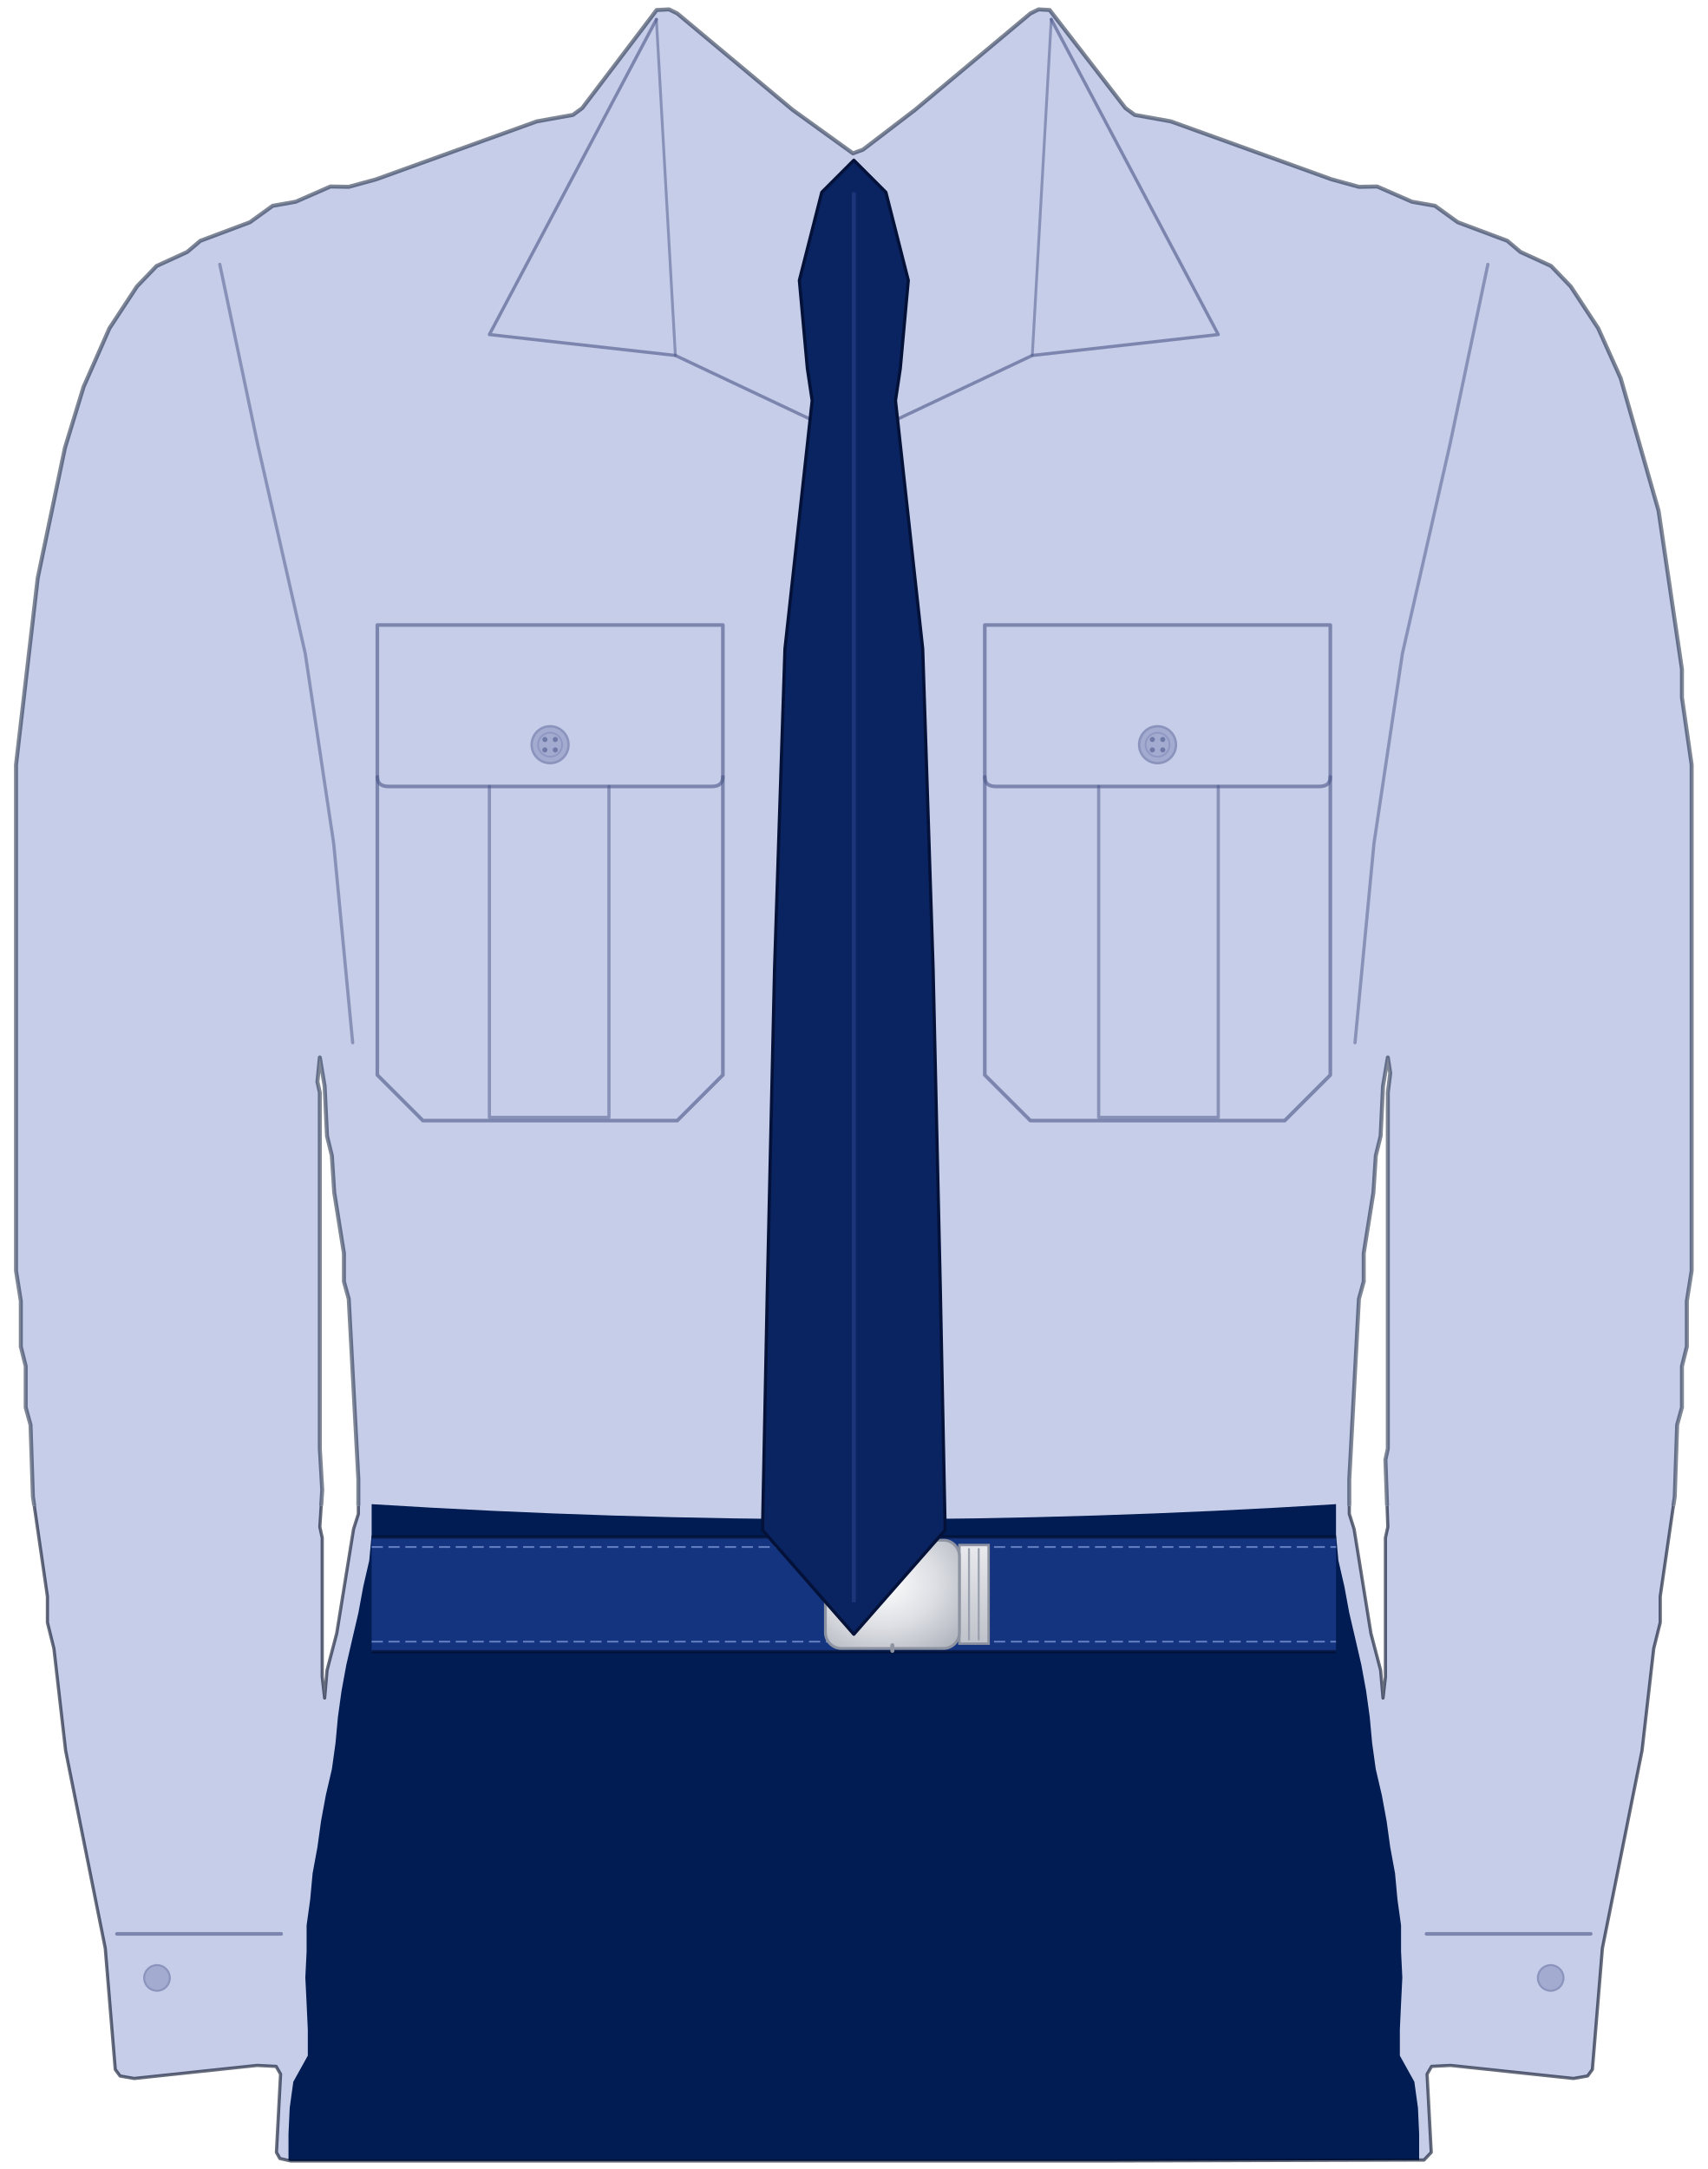
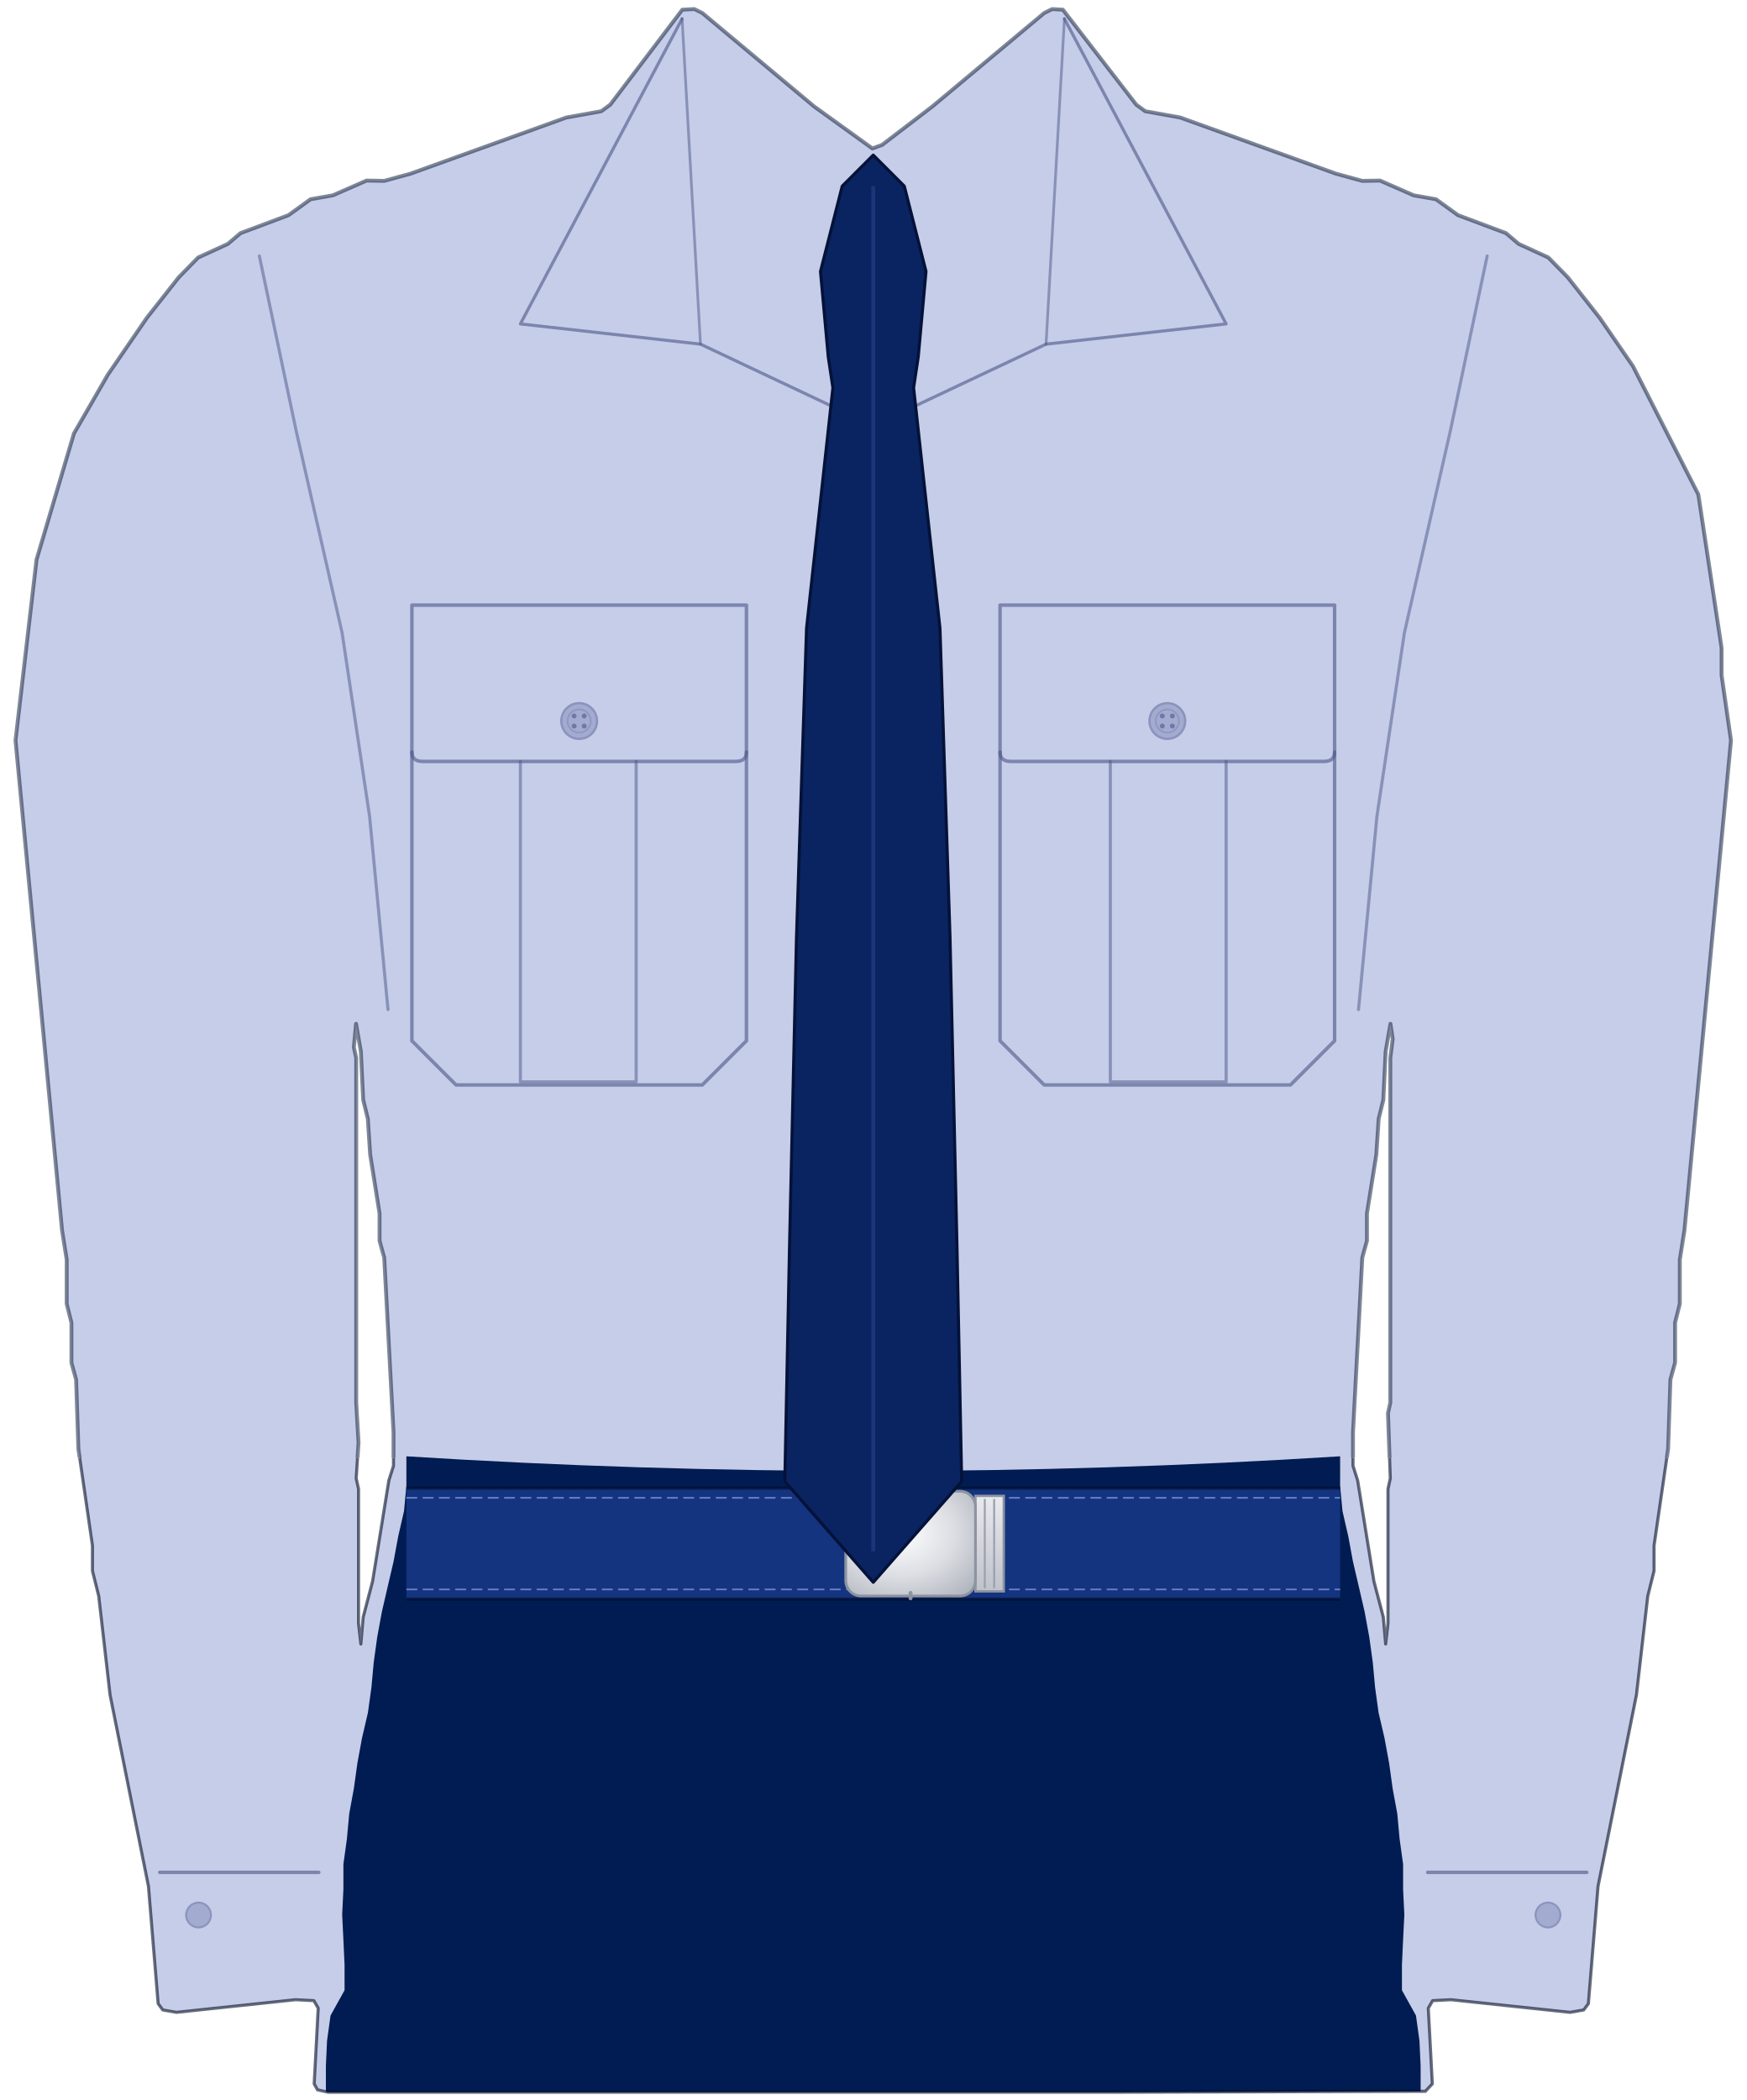
- <svg xmlns="http://www.w3.org/2000/svg" width="21.32in" height="27.075in" viewBox="0 0 2132 2707.5" data-asset-id="garment-blues-class-b-shirt-male-long" data-source="reference-art-measured" data-units="0.01in">
+ <svg xmlns="http://www.w3.org/2000/svg" width="22.52in" height="27.075in" viewBox="0 0 2252 2707.5" data-asset-id="garment-blues-class-b-shirt-male-long" data-source="reference-art-measured" data-units="0.01in">
  <defs>
    <linearGradient id="garment-blues-class-b-shirt-male-long__coatShade" gradientUnits="userSpaceOnUse" x1="-12" y1="0" x2="12" y2="0">
      <stop offset="0" stop-color="#000" stop-opacity=".30" />
      <stop offset=".12" stop-color="#000" stop-opacity=".08" />
      <stop offset=".3" stop-color="#000" stop-opacity="0" />
      <stop offset=".7" stop-color="#000" stop-opacity="0" />
      <stop offset=".88" stop-color="#000" stop-opacity=".08" />
      <stop offset="1" stop-color="#000" stop-opacity=".30" />
    </linearGradient>
    <linearGradient id="garment-blues-class-b-shirt-male-long__topLight" x1="0" y1="0" x2="0" y2="1">
      <stop offset="0" stop-color="#fff" stop-opacity=".10" />
      <stop offset="1" stop-color="#fff" stop-opacity="0" />
    </linearGradient>
    <radialGradient id="garment-blues-class-b-shirt-male-long__btn" cx=".4" cy=".35" r=".8">
      <stop offset="0" stop-color="#ffffff" />
      <stop offset=".6" stop-color="#cfd3da" />
      <stop offset="1" stop-color="#8d939e" />
    </radialGradient>
    <linearGradient id="garment-blues-class-b-shirt-male-long__plate" x1="0" y1="0" x2="0" y2="1">
      <stop offset="0" stop-color="#e4e6ea" />
      <stop offset="1" stop-color="#a9aeb8" />
    </linearGradient>
  </defs>
-   <g id="garment-blues-class-b-shirt-male-long__art" transform="translate(1066.000 10.000) scale(100)">
+   <g id="garment-blues-class-b-shirt-male-long__art" transform="translate(1126.000 10.000) scale(100)">
    <defs>
      <clipPath id="garment-blues-class-b-shirt-male-long__clipSil">
-         <path d="M-2.462,0.025L-2.307,0.017L-2.204,0.068L-0.763,1.272L-0.011,1.814L0.114,1.768L0.763,1.272L2.204,0.068L2.307,0.017L2.445,0.025L3.391,1.249L3.507,1.334L3.958,1.415L5.966,2.139L6.306,2.232L6.534,2.228L6.968,2.418L7.256,2.469L7.540,2.674L8.159,2.906L8.323,3.045L8.705,3.220L8.950,3.475L9.294,3.998L9.574,4.621L10.047,6.275L10.339,8.254L10.339,8.606L10.460,9.446L10.460,15.762L10.400,16.141L10.400,16.710L10.339,16.954L10.339,17.469L10.279,17.686L10.249,18.581L10.068,19.828L10.068,20.153L9.987,20.478L9.841,21.752L9.346,24.219L9.221,25.733L9.161,25.814L8.985,25.845L7.450,25.682L7.213,25.694L7.157,25.791L7.209,26.767L7.119,26.863L3.085,26.875L-7.028,26.875L-7.166,26.844L-7.209,26.767L-7.157,25.791L-7.213,25.694L-7.450,25.682L-8.985,25.845L-9.161,25.814L-9.221,25.733L-9.346,24.219L-9.841,21.752L-9.987,20.478L-10.068,20.153L-10.068,19.828L-10.249,18.581L-10.279,17.686L-10.339,17.469L-10.339,16.954L-10.400,16.710L-10.400,16.141L-10.460,15.762L-10.460,9.446L-10.189,7.115L-9.849,5.489L-9.617,4.730L-9.294,3.998L-8.950,3.475L-8.705,3.220L-8.323,3.045L-8.159,2.906L-7.540,2.674L-7.256,2.469L-6.968,2.418L-6.534,2.228L-6.306,2.232L-5.966,2.139L-3.958,1.415L-3.507,1.334L-3.391,1.249ZM-6.667,13.100L-6.607,13.458L-6.577,14.081L-6.517,14.325L-6.487,14.786L-6.366,15.545L-6.366,15.897L-6.306,16.114L-6.186,18.364L-6.186,18.798L-6.246,18.987L-6.456,20.288L-6.577,20.749L-6.607,21.096L-6.637,20.830L-6.637,19.096L-6.667,18.960L-6.637,18.499L-6.667,17.984L-6.667,13.539L-6.697,13.404ZM6.667,13.100L6.697,13.295L6.667,13.539L6.667,17.984L6.637,18.120L6.667,18.960L6.637,19.096L6.637,20.830L6.607,21.096L6.577,20.749L6.456,20.288L6.246,18.987L6.186,18.798L6.186,18.364L6.306,16.114L6.366,15.897L6.366,15.545L6.487,14.786L6.517,14.325L6.577,14.081L6.607,13.458Z" clip-rule="evenodd" />
+         <path d="M-2.462,0.025L-2.307,0.017L-2.204,0.068L-0.763,1.272L-0.011,1.814L0.114,1.768L0.763,1.272L2.204,0.068L2.307,0.017L2.445,0.025L3.391,1.249L3.507,1.334L3.958,1.415L5.966,2.139L6.306,2.232L6.534,2.228L6.968,2.418L7.256,2.469L7.540,2.674L8.159,2.906L8.323,3.045L8.705,3.220L8.955,3.475L9.367,3.998L9.796,4.621L10.639,6.275L10.939,8.254L10.939,8.606L11.060,9.446L10.460,15.762L10.400,16.141L10.400,16.710L10.339,16.954L10.339,17.469L10.279,17.686L10.249,18.581L10.068,19.828L10.068,20.153L9.987,20.478L9.841,21.752L9.346,24.219L9.221,25.733L9.161,25.814L8.985,25.845L7.450,25.682L7.213,25.694L7.157,25.791L7.209,26.767L7.119,26.863L3.085,26.875L-7.028,26.875L-7.166,26.844L-7.209,26.767L-7.157,25.791L-7.213,25.694L-7.450,25.682L-8.985,25.845L-9.161,25.814L-9.221,25.733L-9.346,24.219L-9.841,21.752L-9.987,20.478L-10.068,20.153L-10.068,19.828L-10.249,18.581L-10.279,17.686L-10.339,17.469L-10.339,16.954L-10.400,16.710L-10.400,16.141L-10.460,15.762L-11.060,9.446L-10.789,7.115L-10.307,5.489L-9.869,4.730L-9.367,3.998L-8.955,3.475L-8.705,3.220L-8.323,3.045L-8.159,2.906L-7.540,2.674L-7.256,2.469L-6.968,2.418L-6.534,2.228L-6.306,2.232L-5.966,2.139L-3.958,1.415L-3.507,1.334L-3.391,1.249ZM-6.669,13.100L-6.607,13.458L-6.577,14.081L-6.517,14.325L-6.487,14.786L-6.366,15.545L-6.366,15.897L-6.306,16.114L-6.186,18.364L-6.186,18.798L-6.246,18.987L-6.456,20.288L-6.577,20.749L-6.607,21.096L-6.637,20.830L-6.637,19.096L-6.667,18.960L-6.637,18.499L-6.667,17.984L-6.667,13.539L-6.697,13.404ZM6.669,13.100L6.698,13.295L6.667,13.539L6.667,17.984L6.637,18.120L6.667,18.960L6.637,19.096L6.637,20.830L6.607,21.096L6.577,20.749L6.456,20.288L6.246,18.987L6.186,18.798L6.186,18.364L6.306,16.114L6.366,15.897L6.366,15.545L6.487,14.786L6.517,14.325L6.577,14.081L6.607,13.458Z" clip-rule="evenodd" />
      </clipPath>
      <clipPath id="garment-blues-class-b-shirt-male-long__clipTop">
-         <rect x="-12.460" y="-2" width="24.920" height="20.696" />
+         <rect x="-13.060" y="-2" width="26.120" height="20.696" />
      </clipPath>
      <clipPath id="garment-blues-class-b-shirt-male-long__clipBot">
-         <rect x="-12.460" y="18.696" width="24.920" height="29.875" />
+         <rect x="-13.060" y="18.696" width="26.120" height="29.875" />
      </clipPath>
      <radialGradient id="garment-blues-class-b-shirt-male-long__buckleG" cx=".42" cy=".4" r=".75">
        <stop offset="0" stop-color="#ffffff" />
        <stop offset=".55" stop-color="#dcdee3" />
        <stop offset="1" stop-color="#b3b7c0" />
      </radialGradient>
      <linearGradient id="garment-blues-class-b-shirt-male-long__tipG" x1="0" y1="0" x2="0" y2="1">
        <stop offset="0" stop-color="#e9eaee" />
        <stop offset="1" stop-color="#bfc2ca" />
      </linearGradient>
    </defs>
    <g id="garment-blues-class-b-shirt-male-long__garment-body">
-       <path id="garment-blues-class-b-shirt-male-long__silhouette" d="M-2.462,0.025L-2.307,0.017L-2.204,0.068L-0.763,1.272L-0.011,1.814L0.114,1.768L0.763,1.272L2.204,0.068L2.307,0.017L2.445,0.025L3.391,1.249L3.507,1.334L3.958,1.415L5.966,2.139L6.306,2.232L6.534,2.228L6.968,2.418L7.256,2.469L7.540,2.674L8.159,2.906L8.323,3.045L8.705,3.220L8.950,3.475L9.294,3.998L9.574,4.621L10.047,6.275L10.339,8.254L10.339,8.606L10.460,9.446L10.460,15.762L10.400,16.141L10.400,16.710L10.339,16.954L10.339,17.469L10.279,17.686L10.249,18.581L10.068,19.828L10.068,20.153L9.987,20.478L9.841,21.752L9.346,24.219L9.221,25.733L9.161,25.814L8.985,25.845L7.450,25.682L7.213,25.694L7.157,25.791L7.209,26.767L7.119,26.863L3.085,26.875L-7.028,26.875L-7.166,26.844L-7.209,26.767L-7.157,25.791L-7.213,25.694L-7.450,25.682L-8.985,25.845L-9.161,25.814L-9.221,25.733L-9.346,24.219L-9.841,21.752L-9.987,20.478L-10.068,20.153L-10.068,19.828L-10.249,18.581L-10.279,17.686L-10.339,17.469L-10.339,16.954L-10.400,16.710L-10.400,16.141L-10.460,15.762L-10.460,9.446L-10.189,7.115L-9.849,5.489L-9.617,4.730L-9.294,3.998L-8.950,3.475L-8.705,3.220L-8.323,3.045L-8.159,2.906L-7.540,2.674L-7.256,2.469L-6.968,2.418L-6.534,2.228L-6.306,2.232L-5.966,2.139L-3.958,1.415L-3.507,1.334L-3.391,1.249ZM-6.667,13.100L-6.607,13.458L-6.577,14.081L-6.517,14.325L-6.487,14.786L-6.366,15.545L-6.366,15.897L-6.306,16.114L-6.186,18.364L-6.186,18.798L-6.246,18.987L-6.456,20.288L-6.577,20.749L-6.607,21.096L-6.637,20.830L-6.637,19.096L-6.667,18.960L-6.637,18.499L-6.667,17.984L-6.667,13.539L-6.697,13.404ZM6.667,13.100L6.697,13.295L6.667,13.539L6.667,17.984L6.637,18.120L6.667,18.960L6.637,19.096L6.637,20.830L6.607,21.096L6.577,20.749L6.456,20.288L6.246,18.987L6.186,18.798L6.186,18.364L6.306,16.114L6.366,15.897L6.366,15.545L6.487,14.786L6.517,14.325L6.577,14.081L6.607,13.458Z" fill="#c6cde8" fill-rule="evenodd" />
+       <path id="garment-blues-class-b-shirt-male-long__silhouette" d="M-2.462,0.025L-2.307,0.017L-2.204,0.068L-0.763,1.272L-0.011,1.814L0.114,1.768L0.763,1.272L2.204,0.068L2.307,0.017L2.445,0.025L3.391,1.249L3.507,1.334L3.958,1.415L5.966,2.139L6.306,2.232L6.534,2.228L6.968,2.418L7.256,2.469L7.540,2.674L8.159,2.906L8.323,3.045L8.705,3.220L8.955,3.475L9.367,3.998L9.796,4.621L10.639,6.275L10.939,8.254L10.939,8.606L11.060,9.446L10.460,15.762L10.400,16.141L10.400,16.710L10.339,16.954L10.339,17.469L10.279,17.686L10.249,18.581L10.068,19.828L10.068,20.153L9.987,20.478L9.841,21.752L9.346,24.219L9.221,25.733L9.161,25.814L8.985,25.845L7.450,25.682L7.213,25.694L7.157,25.791L7.209,26.767L7.119,26.863L3.085,26.875L-7.028,26.875L-7.166,26.844L-7.209,26.767L-7.157,25.791L-7.213,25.694L-7.450,25.682L-8.985,25.845L-9.161,25.814L-9.221,25.733L-9.346,24.219L-9.841,21.752L-9.987,20.478L-10.068,20.153L-10.068,19.828L-10.249,18.581L-10.279,17.686L-10.339,17.469L-10.339,16.954L-10.400,16.710L-10.400,16.141L-10.460,15.762L-11.060,9.446L-10.789,7.115L-10.307,5.489L-9.869,4.730L-9.367,3.998L-8.955,3.475L-8.705,3.220L-8.323,3.045L-8.159,2.906L-7.540,2.674L-7.256,2.469L-6.968,2.418L-6.534,2.228L-6.306,2.232L-5.966,2.139L-3.958,1.415L-3.507,1.334L-3.391,1.249ZM-6.669,13.100L-6.607,13.458L-6.577,14.081L-6.517,14.325L-6.487,14.786L-6.366,15.545L-6.366,15.897L-6.306,16.114L-6.186,18.364L-6.186,18.798L-6.246,18.987L-6.456,20.288L-6.577,20.749L-6.607,21.096L-6.637,20.830L-6.637,19.096L-6.667,18.960L-6.637,18.499L-6.667,17.984L-6.667,13.539L-6.697,13.404ZM6.669,13.100L6.698,13.295L6.667,13.539L6.667,17.984L6.637,18.120L6.667,18.960L6.637,19.096L6.637,20.830L6.607,21.096L6.577,20.749L6.456,20.288L6.246,18.987L6.186,18.798L6.186,18.364L6.306,16.114L6.366,15.897L6.366,15.545L6.487,14.786L6.517,14.325L6.577,14.081L6.607,13.458Z" fill="#c6cde8" fill-rule="evenodd" />
      <g clip-path="url(#garment-blues-class-b-shirt-male-long__clipSil)">
        <path id="garment-blues-class-b-shirt-male-long__trousers" d="M-6.020,18.676 Q0,19.055 6.020,18.676 L6.020,19.055 L6.050,19.380 L6.125,19.706 L6.185,20.031 L6.261,20.356 L6.336,20.681 L6.396,21.007 L6.441,21.332 L6.471,21.657 L6.516,21.982 L6.592,22.308 L6.652,22.633 L6.697,22.958 L6.757,23.284 L6.787,23.609 L6.832,23.934 L6.832,24.259 L6.848,24.585 L6.832,24.910 L6.817,25.235 L6.817,25.560 L6.998,25.886 L7.043,26.211 L7.058,26.536 L7.058,27.875 L-7.058,27.875 L-7.058,26.536 L-7.043,26.211 L-6.998,25.886 L-6.817,25.560 L-6.817,25.235 L-6.832,24.910 L-6.848,24.585 L-6.832,24.259 L-6.832,23.934 L-6.787,23.609 L-6.757,23.284 L-6.697,22.958 L-6.652,22.633 L-6.592,22.308 L-6.516,21.982 L-6.471,21.657 L-6.441,21.332 L-6.396,21.007 L-6.336,20.681 L-6.261,20.356 L-6.185,20.031 L-6.125,19.706 L-6.050,19.380 L-6.020,19.055 Z" fill="#001c52" />
        <path d="M7.916,3.200 L7.442,5.451 L6.849,8.058 L6.494,10.428 L6.257,12.916" fill="none" stroke="#4a5688" stroke-opacity="0.5" stroke-width="0.04" stroke-linecap="round" stroke-linejoin="round" />
        <path d="M-7.916,3.200 L-7.442,5.451 L-6.849,8.058 L-6.494,10.428 L-6.257,12.916" fill="none" stroke="#4a5688" stroke-opacity="0.5" stroke-width="0.04" stroke-linecap="round" stroke-linejoin="round" />
        <g id="garment-blues-class-b-shirt-male-long__epaulet-right">
          <path id="garment-blues-class-b-shirt-male-long__epaulet-right-strap" d="M-7.584,2.710L-3.982,1.444L-3.220,2.103L-3.401,3.094L-7.003,4.361Z" fill="none" stroke="none" />
        </g>
        <g id="garment-blues-class-b-shirt-male-long__epaulet-left">
          <path id="garment-blues-class-b-shirt-male-long__epaulet-left-strap" d="M7.584,2.710L3.982,1.444L3.220,2.103L3.401,3.094L7.003,4.361Z" fill="none" stroke="none" />
        </g>
        <g id="garment-blues-class-b-shirt-male-long__collar-foreground">
          <path id="garment-blues-class-b-shirt-male-long__collar-right" d="M2.465,0.142L4.550,4.076L2.228,4.337L0.071,5.356Z" fill="#c6cde8" />
          <path d="M2.465,0.142 L4.550,4.076 L2.228,4.337 L0.071,5.356" fill="none" stroke="#4a5688" stroke-opacity="0.6" stroke-width="0.04" stroke-linecap="round" stroke-linejoin="round" />
          <path d="M2.465,0.142 L2.228,4.337" fill="none" stroke="#4a5688" stroke-opacity="0.5" stroke-width="0.035" stroke-linecap="round" stroke-linejoin="round" />
          <path id="garment-blues-class-b-shirt-male-long__collar-left" d="M-2.465,0.142L-4.550,4.076L-2.228,4.337L-0.071,5.356Z" fill="#c6cde8" />
          <path d="M-2.465,0.142 L-4.550,4.076 L-2.228,4.337 L-0.071,5.356" fill="none" stroke="#4a5688" stroke-opacity="0.6" stroke-width="0.04" stroke-linecap="round" stroke-linejoin="round" />
          <path d="M-2.465,0.142 L-2.228,4.337" fill="none" stroke="#4a5688" stroke-opacity="0.5" stroke-width="0.035" stroke-linecap="round" stroke-linejoin="round" />
        </g>
        <path d="M-0.332,5.356 L-0.332,18.815" fill="none" stroke="#4a5688" stroke-opacity="0.55" stroke-width="0.04" stroke-linecap="round" stroke-linejoin="round" />
        <g id="garment-blues-class-b-shirt-male-long__button-1">
          <circle cx="0.000" cy="5.688" r=".23" fill="#a3abd0" stroke="#8b94bd" stroke-width=".03" />
          <circle cx="0.000" cy="5.688" r=".15" fill="none" stroke="#8f98c2" stroke-width=".022" />
          <circle cx="-0.065" cy="5.623" r=".032" fill="#6f79a6" />
          <circle cx="0.065" cy="5.623" r=".032" fill="#6f79a6" />
          <circle cx="-0.065" cy="5.753" r=".032" fill="#6f79a6" />
          <circle cx="0.065" cy="5.753" r=".032" fill="#6f79a6" />
        </g>
        <g id="garment-blues-class-b-shirt-male-long__button-2">
          <circle cx="0.000" cy="9.409" r=".23" fill="#a3abd0" stroke="#8b94bd" stroke-width=".03" />
          <circle cx="0.000" cy="9.409" r=".15" fill="none" stroke="#8f98c2" stroke-width=".022" />
          <circle cx="-0.065" cy="9.344" r=".032" fill="#6f79a6" />
          <circle cx="0.065" cy="9.344" r=".032" fill="#6f79a6" />
          <circle cx="-0.065" cy="9.474" r=".032" fill="#6f79a6" />
          <circle cx="0.065" cy="9.474" r=".032" fill="#6f79a6" />
        </g>
        <g id="garment-blues-class-b-shirt-male-long__button-3">
          <circle cx="0.000" cy="13.082" r=".23" fill="#a3abd0" stroke="#8b94bd" stroke-width=".03" />
          <circle cx="0.000" cy="13.082" r=".15" fill="none" stroke="#8f98c2" stroke-width=".022" />
          <circle cx="-0.065" cy="13.017" r=".032" fill="#6f79a6" />
          <circle cx="0.065" cy="13.017" r=".032" fill="#6f79a6" />
          <circle cx="-0.065" cy="13.147" r=".032" fill="#6f79a6" />
          <circle cx="0.065" cy="13.147" r=".032" fill="#6f79a6" />
        </g>
        <g id="garment-blues-class-b-shirt-male-long__button-4">
          <circle cx="0.000" cy="16.732" r=".23" fill="#a3abd0" stroke="#8b94bd" stroke-width=".03" />
          <circle cx="0.000" cy="16.732" r=".15" fill="none" stroke="#8f98c2" stroke-width=".022" />
          <circle cx="-0.065" cy="16.667" r=".032" fill="#6f79a6" />
          <circle cx="0.065" cy="16.667" r=".032" fill="#6f79a6" />
          <circle cx="-0.065" cy="16.797" r=".032" fill="#6f79a6" />
          <circle cx="0.065" cy="16.797" r=".032" fill="#6f79a6" />
        </g>
        <g id="garment-blues-class-b-shirt-male-long__pocket-right">
          <rect id="garment-blues-class-b-shirt-male-long__pocket-right-box" x="-5.949" y="7.702" width="4.313" height="6.186" fill="none" stroke="none" />
          <path d="M-5.949,7.702 L-1.635,7.702 L-1.635,13.319 L-2.204,13.888 L-5.380,13.888 L-5.949,13.319 Z" fill="none" stroke="#4a5688" stroke-opacity="0.6" stroke-width="0.045" stroke-linecap="round" stroke-linejoin="round" />
          <path d="M-5.949,9.597 Q-5.949,9.717 -5.809,9.717 L-1.775,9.717 Q-1.635,9.717 -1.635,9.597" fill="none" stroke="#4a5688" stroke-opacity="0.6" stroke-width="0.045" stroke-linecap="round" stroke-linejoin="round" />
          <path d="M-3.057,9.717 L-3.057,13.848 L-4.550,13.848 L-4.550,9.717" fill="none" stroke="#4a5688" stroke-opacity="0.5" stroke-width="0.04" stroke-linecap="round" stroke-linejoin="round" />
          <g id="garment-blues-class-b-shirt-male-long__pocket-right-button">
            <circle cx="-3.792" cy="9.196" r=".23" fill="#a3abd0" stroke="#8b94bd" stroke-width=".03" />
            <circle cx="-3.792" cy="9.196" r=".15" fill="none" stroke="#8f98c2" stroke-width=".022" />
            <circle cx="-3.857" cy="9.131" r=".032" fill="#6f79a6" />
            <circle cx="-3.727" cy="9.131" r=".032" fill="#6f79a6" />
            <circle cx="-3.857" cy="9.261" r=".032" fill="#6f79a6" />
            <circle cx="-3.727" cy="9.261" r=".032" fill="#6f79a6" />
          </g>
        </g>
        <g id="garment-blues-class-b-shirt-male-long__pocket-left">
          <rect id="garment-blues-class-b-shirt-male-long__pocket-left-box" x="1.635" y="7.702" width="4.313" height="6.186" fill="none" stroke="none" />
          <path d="M1.635,7.702 L5.949,7.702 L5.949,13.319 L5.380,13.888 L2.204,13.888 L1.635,13.319 Z" fill="none" stroke="#4a5688" stroke-opacity="0.6" stroke-width="0.045" stroke-linecap="round" stroke-linejoin="round" />
          <path d="M1.635,9.597 Q1.635,9.717 1.775,9.717 L5.809,9.717 Q5.949,9.717 5.949,9.597" fill="none" stroke="#4a5688" stroke-opacity="0.6" stroke-width="0.045" stroke-linecap="round" stroke-linejoin="round" />
          <path d="M3.057,9.717 L3.057,13.848 L4.550,13.848 L4.550,9.717" fill="none" stroke="#4a5688" stroke-opacity="0.5" stroke-width="0.04" stroke-linecap="round" stroke-linejoin="round" />
          <g id="garment-blues-class-b-shirt-male-long__pocket-left-button">
            <circle cx="3.792" cy="9.196" r=".23" fill="#a3abd0" stroke="#8b94bd" stroke-width=".03" />
            <circle cx="3.792" cy="9.196" r=".15" fill="none" stroke="#8f98c2" stroke-width=".022" />
            <circle cx="3.727" cy="9.131" r=".032" fill="#6f79a6" />
            <circle cx="3.857" cy="9.131" r=".032" fill="#6f79a6" />
            <circle cx="3.727" cy="9.261" r=".032" fill="#6f79a6" />
            <circle cx="3.857" cy="9.261" r=".032" fill="#6f79a6" />
          </g>
        </g>
        <g id="garment-blues-class-b-shirt-male-long__belt">
          <rect id="garment-blues-class-b-shirt-male-long__belt-strap" x="-6.020" y="19.086" width="12.040" height="1.431" fill="#14347f" />
          <path d="M-6.020,19.086 L6.020,19.086 M-6.020,20.517 L6.020,20.517" stroke="#000a24" stroke-opacity=".55" stroke-width=".04" fill="none" />
          <path d="M-6.020,19.211 L6.020,19.211 M-6.020,20.392 L6.020,20.392" stroke="#7d95d6" stroke-opacity=".75" stroke-width=".022" stroke-dasharray=".14 .07" fill="none" />
        </g>
        <g id="garment-blues-class-b-shirt-male-long__belt-buckle">
          <rect id="garment-blues-class-b-shirt-male-long__belt-buckle-box" x="-0.355" y="19.126" width="2.038" height="1.351" fill="none" />
          <rect x="1.318" y="19.186" width="0.365" height="1.231" fill="url(#garment-blues-class-b-shirt-male-long__tipG)" stroke="#8d93a1" stroke-width=".03" />
          <path d="M1.438,19.226 L1.438,20.377" stroke="#9aa0ad" stroke-width=".025" />
          <path d="M1.559,19.226 L1.559,20.377" stroke="#9aa0ad" stroke-width=".025" />
          <rect x="-0.355" y="19.126" width="1.673" height="1.351" rx=".2" fill="url(#garment-blues-class-b-shirt-male-long__buckleG)" stroke="#8d93a1" stroke-width=".035" />
          <path d="M0.481,19.096 L0.481,19.166 M0.481,20.437 L0.481,20.507" stroke="#8d93a1" stroke-width=".05" stroke-linecap="round" />
        </g>
        <path d="M-7.150,24.040 L-9.200,24.040" fill="none" stroke="#4a5688" stroke-opacity="0.6" stroke-width="0.045" stroke-linecap="round" stroke-linejoin="round" />
        <circle cx="-8.700" cy="24.590" r=".16" fill="#a3abd0" stroke="#8b94bd" stroke-width=".025" />
        <path d="M7.150,24.040 L9.200,24.040" fill="none" stroke="#4a5688" stroke-opacity="0.6" stroke-width="0.045" stroke-linecap="round" stroke-linejoin="round" />
        <circle cx="8.700" cy="24.590" r=".16" fill="#a3abd0" stroke="#8b94bd" stroke-width=".025" />
        <g id="garment-blues-class-b-shirt-male-long__tie">
          <path id="garment-blues-class-b-shirt-male-long__tie-body" d="M0.000,1.900 L0.400,2.300 L0.680,3.400 L0.580,4.500 L0.520,4.900 L0.860,8.000 L0.990,12.000 L1.080,16.000 L1.140,19.000 L0.000,20.300 L0.000,20.300 L-1.140,19.000 L-1.080,16.000 L-0.990,12.000 L-0.860,8.000 L-0.520,4.900 L-0.580,4.500 L-0.680,3.400 L-0.400,2.300 L0.000,1.900 Z" fill="#0a2461" stroke="#04123a" stroke-width=".04" stroke-linejoin="round" />
          <path d="M0,2.300 L0,19.900" stroke="#2a4690" stroke-width=".05" stroke-opacity=".5" />
        </g>
      </g>
-       <path d="M-2.462,0.025L-2.307,0.017L-2.204,0.068L-0.763,1.272L-0.011,1.814L0.114,1.768L0.763,1.272L2.204,0.068L2.307,0.017L2.445,0.025L3.391,1.249L3.507,1.334L3.958,1.415L5.966,2.139L6.306,2.232L6.534,2.228L6.968,2.418L7.256,2.469L7.540,2.674L8.159,2.906L8.323,3.045L8.705,3.220L8.950,3.475L9.294,3.998L9.574,4.621L10.047,6.275L10.339,8.254L10.339,8.606L10.460,9.446L10.460,15.762L10.400,16.141L10.400,16.710L10.339,16.954L10.339,17.469L10.279,17.686L10.249,18.581L10.068,19.828L10.068,20.153L9.987,20.478L9.841,21.752L9.346,24.219L9.221,25.733L9.161,25.814L8.985,25.845L7.450,25.682L7.213,25.694L7.157,25.791L7.209,26.767L7.119,26.863L3.085,26.875L-7.028,26.875L-7.166,26.844L-7.209,26.767L-7.157,25.791L-7.213,25.694L-7.450,25.682L-8.985,25.845L-9.161,25.814L-9.221,25.733L-9.346,24.219L-9.841,21.752L-9.987,20.478L-10.068,20.153L-10.068,19.828L-10.249,18.581L-10.279,17.686L-10.339,17.469L-10.339,16.954L-10.400,16.710L-10.400,16.141L-10.460,15.762L-10.460,9.446L-10.189,7.115L-9.849,5.489L-9.617,4.730L-9.294,3.998L-8.950,3.475L-8.705,3.220L-8.323,3.045L-8.159,2.906L-7.540,2.674L-7.256,2.469L-6.968,2.418L-6.534,2.228L-6.306,2.232L-5.966,2.139L-3.958,1.415L-3.507,1.334L-3.391,1.249ZM-6.667,13.100L-6.607,13.458L-6.577,14.081L-6.517,14.325L-6.487,14.786L-6.366,15.545L-6.366,15.897L-6.306,16.114L-6.186,18.364L-6.186,18.798L-6.246,18.987L-6.456,20.288L-6.577,20.749L-6.607,21.096L-6.637,20.830L-6.637,19.096L-6.667,18.960L-6.637,18.499L-6.667,17.984L-6.667,13.539L-6.697,13.404ZM6.667,13.100L6.697,13.295L6.667,13.539L6.667,17.984L6.637,18.120L6.667,18.960L6.637,19.096L6.637,20.830L6.607,21.096L6.577,20.749L6.456,20.288L6.246,18.987L6.186,18.798L6.186,18.364L6.306,16.114L6.366,15.897L6.366,15.545L6.487,14.786L6.517,14.325L6.577,14.081L6.607,13.458Z" fill="none" clip-path="url(#garment-blues-class-b-shirt-male-long__clipTop)" stroke="#00102f" stroke-opacity=".5" stroke-width=".05" stroke-linejoin="round" />
-       <path d="M-2.462,0.025L-2.307,0.017L-2.204,0.068L-0.763,1.272L-0.011,1.814L0.114,1.768L0.763,1.272L2.204,0.068L2.307,0.017L2.445,0.025L3.391,1.249L3.507,1.334L3.958,1.415L5.966,2.139L6.306,2.232L6.534,2.228L6.968,2.418L7.256,2.469L7.540,2.674L8.159,2.906L8.323,3.045L8.705,3.220L8.950,3.475L9.294,3.998L9.574,4.621L10.047,6.275L10.339,8.254L10.339,8.606L10.460,9.446L10.460,15.762L10.400,16.141L10.400,16.710L10.339,16.954L10.339,17.469L10.279,17.686L10.249,18.581L10.068,19.828L10.068,20.153L9.987,20.478L9.841,21.752L9.346,24.219L9.221,25.733L9.161,25.814L8.985,25.845L7.450,25.682L7.213,25.694L7.157,25.791L7.209,26.767L7.119,26.863L3.085,26.875L-7.028,26.875L-7.166,26.844L-7.209,26.767L-7.157,25.791L-7.213,25.694L-7.450,25.682L-8.985,25.845L-9.161,25.814L-9.221,25.733L-9.346,24.219L-9.841,21.752L-9.987,20.478L-10.068,20.153L-10.068,19.828L-10.249,18.581L-10.279,17.686L-10.339,17.469L-10.339,16.954L-10.400,16.710L-10.400,16.141L-10.460,15.762L-10.460,9.446L-10.189,7.115L-9.849,5.489L-9.617,4.730L-9.294,3.998L-8.950,3.475L-8.705,3.220L-8.323,3.045L-8.159,2.906L-7.540,2.674L-7.256,2.469L-6.968,2.418L-6.534,2.228L-6.306,2.232L-5.966,2.139L-3.958,1.415L-3.507,1.334L-3.391,1.249ZM-6.667,13.100L-6.607,13.458L-6.577,14.081L-6.517,14.325L-6.487,14.786L-6.366,15.545L-6.366,15.897L-6.306,16.114L-6.186,18.364L-6.186,18.798L-6.246,18.987L-6.456,20.288L-6.577,20.749L-6.607,21.096L-6.637,20.830L-6.637,19.096L-6.667,18.960L-6.637,18.499L-6.667,17.984L-6.667,13.539L-6.697,13.404ZM6.667,13.100L6.697,13.295L6.667,13.539L6.667,17.984L6.637,18.120L6.667,18.960L6.637,19.096L6.637,20.830L6.607,21.096L6.577,20.749L6.456,20.288L6.246,18.987L6.186,18.798L6.186,18.364L6.306,16.114L6.366,15.897L6.366,15.545L6.487,14.786L6.517,14.325L6.577,14.081L6.607,13.458Z" fill="none" clip-path="url(#garment-blues-class-b-shirt-male-long__clipBot)" stroke="#000a24" stroke-opacity=".6" stroke-width=".04" stroke-linejoin="round" />
+       <path d="M-2.462,0.025L-2.307,0.017L-2.204,0.068L-0.763,1.272L-0.011,1.814L0.114,1.768L0.763,1.272L2.204,0.068L2.307,0.017L2.445,0.025L3.391,1.249L3.507,1.334L3.958,1.415L5.966,2.139L6.306,2.232L6.534,2.228L6.968,2.418L7.256,2.469L7.540,2.674L8.159,2.906L8.323,3.045L8.705,3.220L8.955,3.475L9.367,3.998L9.796,4.621L10.639,6.275L10.939,8.254L10.939,8.606L11.060,9.446L10.460,15.762L10.400,16.141L10.400,16.710L10.339,16.954L10.339,17.469L10.279,17.686L10.249,18.581L10.068,19.828L10.068,20.153L9.987,20.478L9.841,21.752L9.346,24.219L9.221,25.733L9.161,25.814L8.985,25.845L7.450,25.682L7.213,25.694L7.157,25.791L7.209,26.767L7.119,26.863L3.085,26.875L-7.028,26.875L-7.166,26.844L-7.209,26.767L-7.157,25.791L-7.213,25.694L-7.450,25.682L-8.985,25.845L-9.161,25.814L-9.221,25.733L-9.346,24.219L-9.841,21.752L-9.987,20.478L-10.068,20.153L-10.068,19.828L-10.249,18.581L-10.279,17.686L-10.339,17.469L-10.339,16.954L-10.400,16.710L-10.400,16.141L-10.460,15.762L-11.060,9.446L-10.789,7.115L-10.307,5.489L-9.869,4.730L-9.367,3.998L-8.955,3.475L-8.705,3.220L-8.323,3.045L-8.159,2.906L-7.540,2.674L-7.256,2.469L-6.968,2.418L-6.534,2.228L-6.306,2.232L-5.966,2.139L-3.958,1.415L-3.507,1.334L-3.391,1.249ZM-6.669,13.100L-6.607,13.458L-6.577,14.081L-6.517,14.325L-6.487,14.786L-6.366,15.545L-6.366,15.897L-6.306,16.114L-6.186,18.364L-6.186,18.798L-6.246,18.987L-6.456,20.288L-6.577,20.749L-6.607,21.096L-6.637,20.830L-6.637,19.096L-6.667,18.960L-6.637,18.499L-6.667,17.984L-6.667,13.539L-6.697,13.404ZM6.669,13.100L6.698,13.295L6.667,13.539L6.667,17.984L6.637,18.120L6.667,18.960L6.637,19.096L6.637,20.830L6.607,21.096L6.577,20.749L6.456,20.288L6.246,18.987L6.186,18.798L6.186,18.364L6.306,16.114L6.366,15.897L6.366,15.545L6.487,14.786L6.517,14.325L6.577,14.081L6.607,13.458Z" fill="none" clip-path="url(#garment-blues-class-b-shirt-male-long__clipTop)" stroke="#00102f" stroke-opacity=".5" stroke-width=".05" stroke-linejoin="round" />
+       <path d="M-2.462,0.025L-2.307,0.017L-2.204,0.068L-0.763,1.272L-0.011,1.814L0.114,1.768L0.763,1.272L2.204,0.068L2.307,0.017L2.445,0.025L3.391,1.249L3.507,1.334L3.958,1.415L5.966,2.139L6.306,2.232L6.534,2.228L6.968,2.418L7.256,2.469L7.540,2.674L8.159,2.906L8.323,3.045L8.705,3.220L8.955,3.475L9.367,3.998L9.796,4.621L10.639,6.275L10.939,8.254L10.939,8.606L11.060,9.446L10.460,15.762L10.400,16.141L10.400,16.710L10.339,16.954L10.339,17.469L10.279,17.686L10.249,18.581L10.068,19.828L10.068,20.153L9.987,20.478L9.841,21.752L9.346,24.219L9.221,25.733L9.161,25.814L8.985,25.845L7.450,25.682L7.213,25.694L7.157,25.791L7.209,26.767L7.119,26.863L3.085,26.875L-7.028,26.875L-7.166,26.844L-7.209,26.767L-7.157,25.791L-7.213,25.694L-7.450,25.682L-8.985,25.845L-9.161,25.814L-9.221,25.733L-9.346,24.219L-9.841,21.752L-9.987,20.478L-10.068,20.153L-10.068,19.828L-10.249,18.581L-10.279,17.686L-10.339,17.469L-10.339,16.954L-10.400,16.710L-10.400,16.141L-10.460,15.762L-11.060,9.446L-10.789,7.115L-10.307,5.489L-9.869,4.730L-9.367,3.998L-8.955,3.475L-8.705,3.220L-8.323,3.045L-8.159,2.906L-7.540,2.674L-7.256,2.469L-6.968,2.418L-6.534,2.228L-6.306,2.232L-5.966,2.139L-3.958,1.415L-3.507,1.334L-3.391,1.249ZM-6.669,13.100L-6.607,13.458L-6.577,14.081L-6.517,14.325L-6.487,14.786L-6.366,15.545L-6.366,15.897L-6.306,16.114L-6.186,18.364L-6.186,18.798L-6.246,18.987L-6.456,20.288L-6.577,20.749L-6.607,21.096L-6.637,20.830L-6.637,19.096L-6.667,18.960L-6.637,18.499L-6.667,17.984L-6.667,13.539L-6.697,13.404ZM6.669,13.100L6.698,13.295L6.667,13.539L6.667,17.984L6.637,18.120L6.667,18.960L6.637,19.096L6.637,20.830L6.607,21.096L6.577,20.749L6.456,20.288L6.246,18.987L6.186,18.798L6.186,18.364L6.306,16.114L6.366,15.897L6.366,15.545L6.487,14.786L6.517,14.325L6.577,14.081L6.607,13.458Z" fill="none" clip-path="url(#garment-blues-class-b-shirt-male-long__clipBot)" stroke="#000a24" stroke-opacity=".6" stroke-width=".04" stroke-linejoin="round" />
    </g>
    <g id="garment-blues-class-b-shirt-male-long__nameplate">
      <rect x="-5.479" y="6.952" width="3.375" height="0.75" fill="none" />
    </g>
  </g>
</svg>
